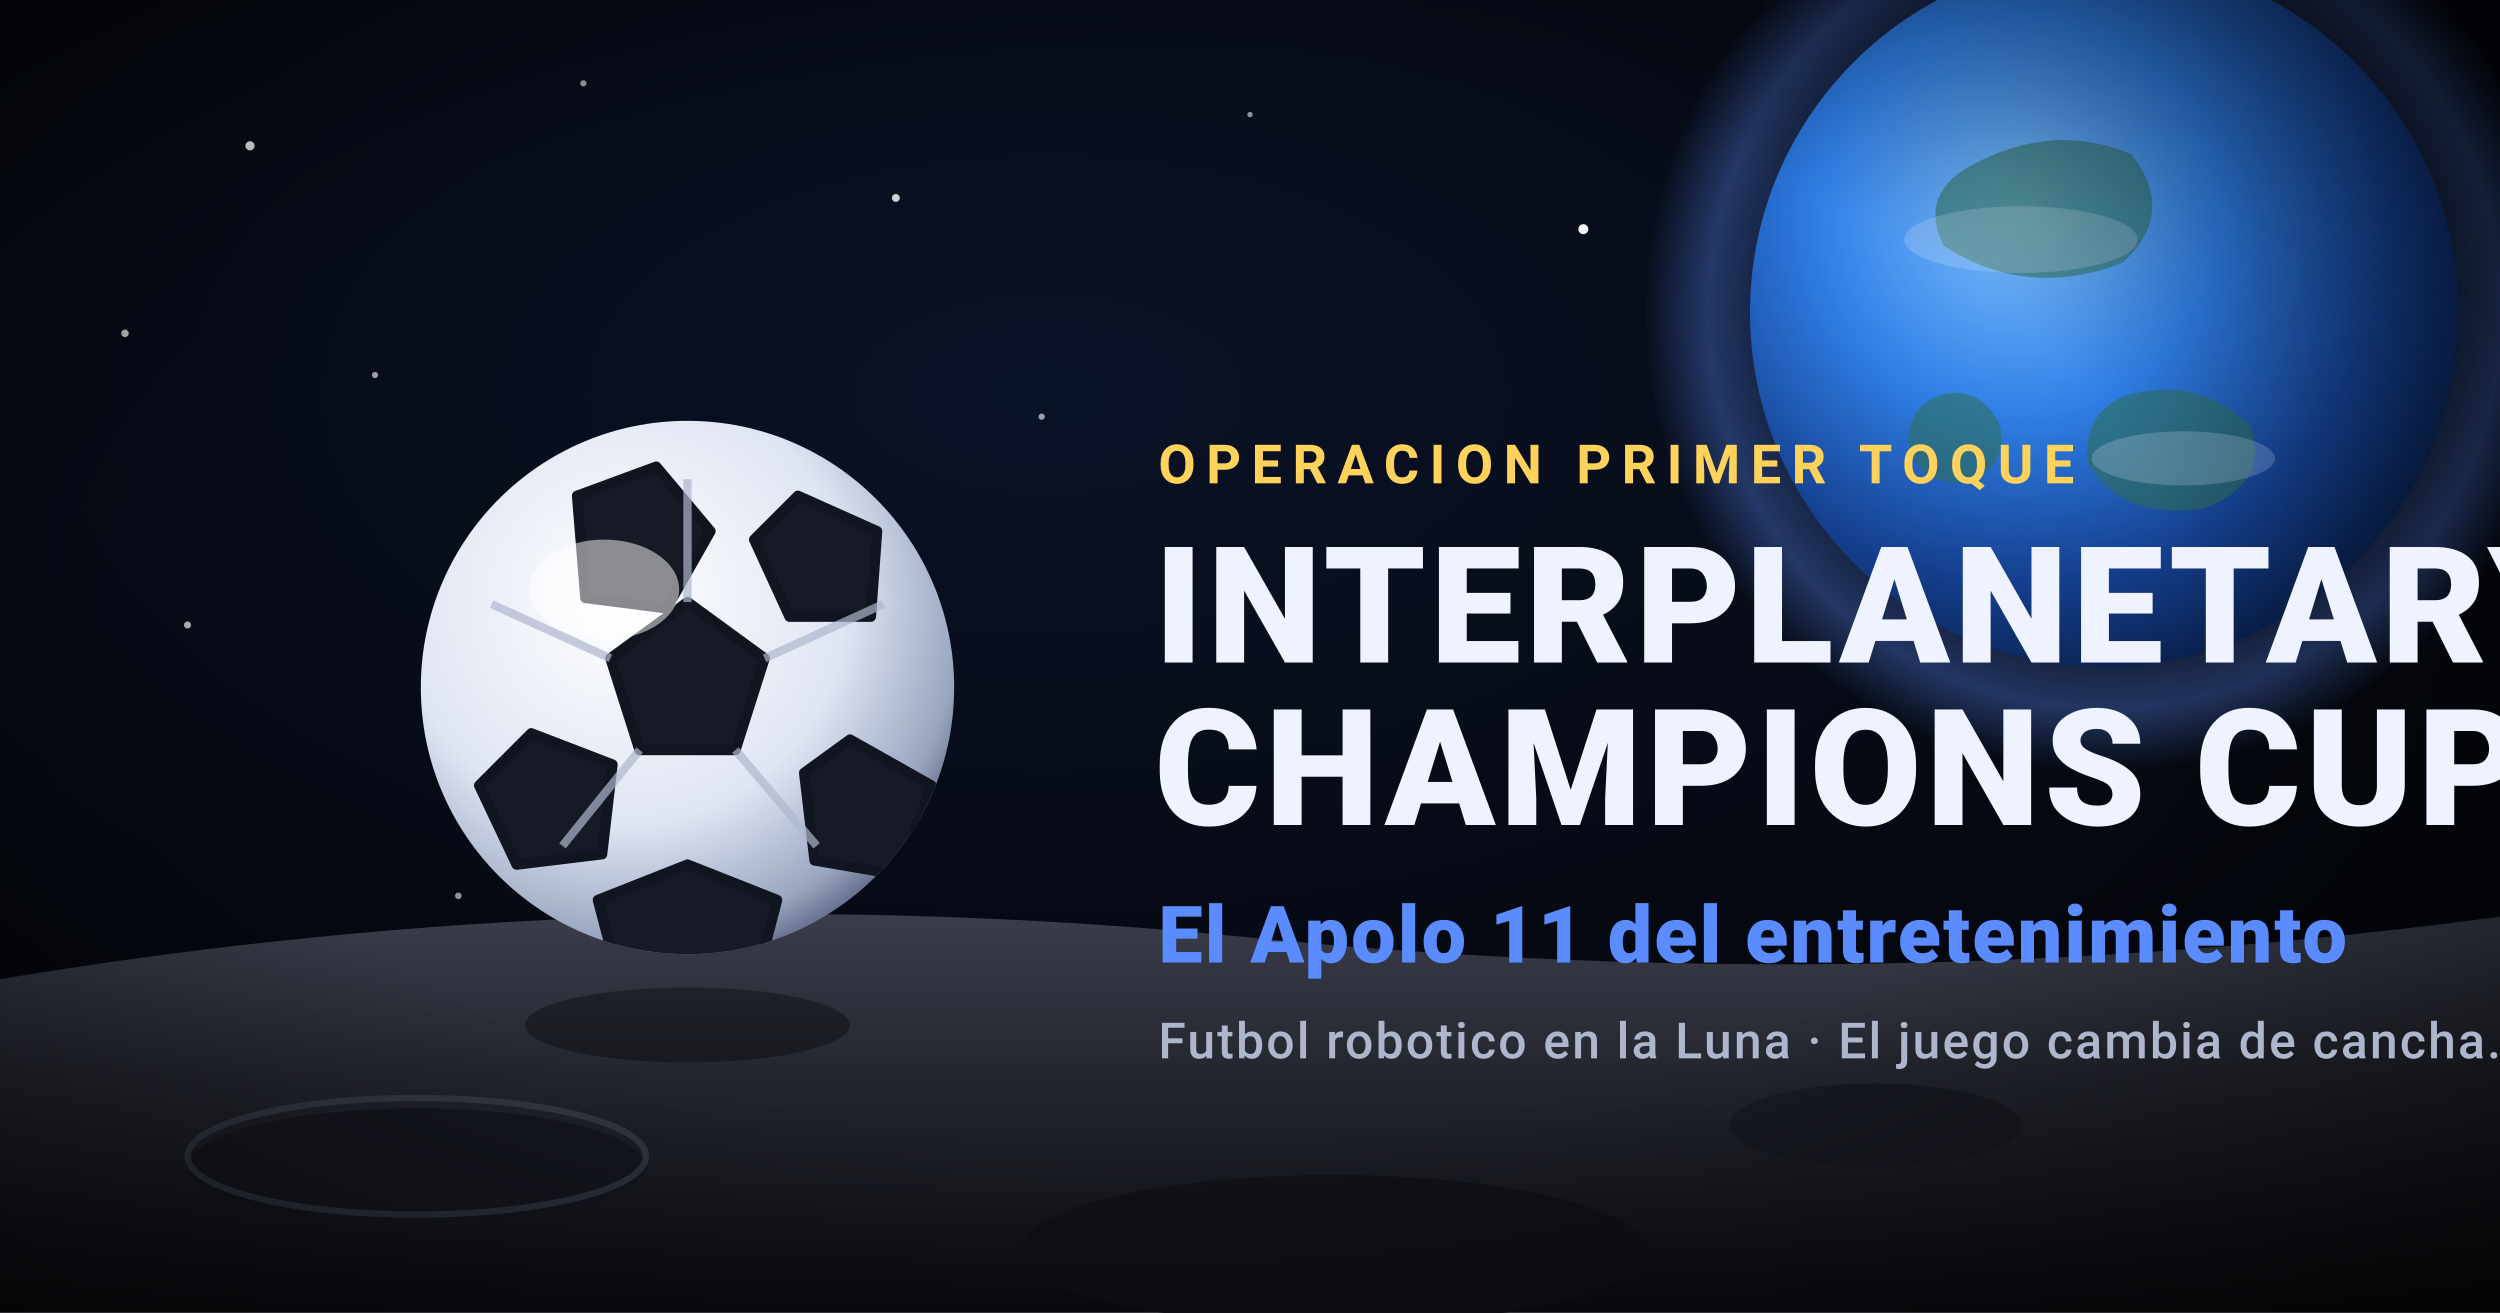
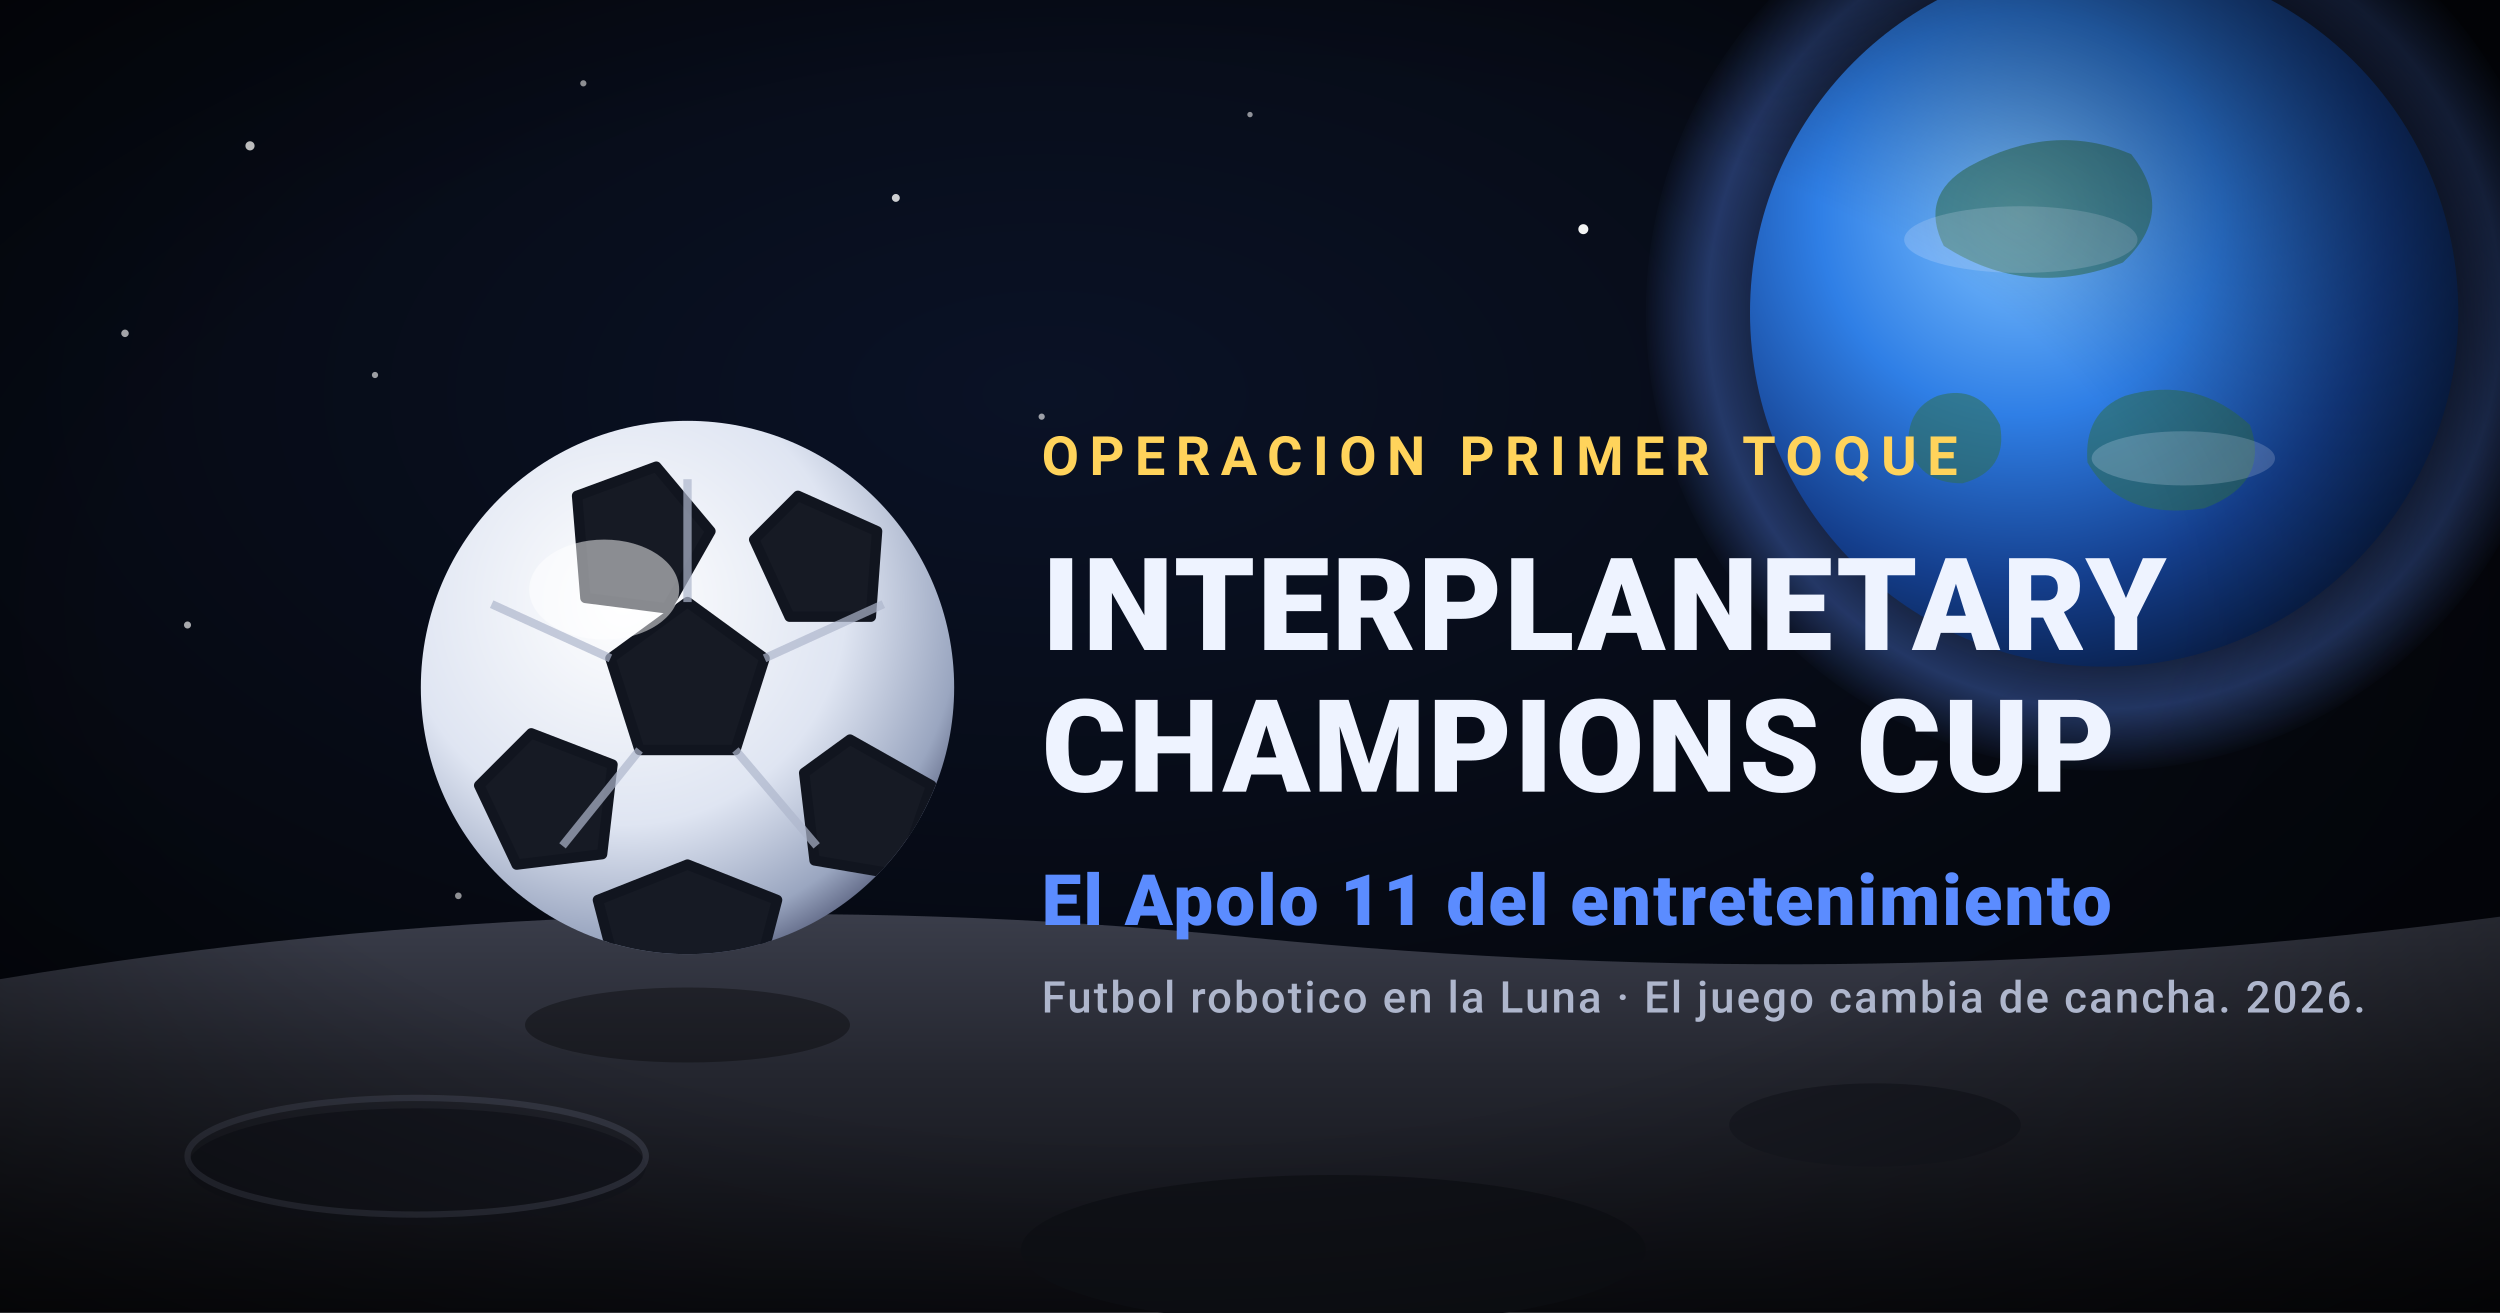
<svg xmlns="http://www.w3.org/2000/svg" width="1200" height="630" viewBox="0 0 1200 630" role="img" aria-label="Interplanetary Champions Cup. El Apolo 11 del entretenimiento. Un balon de futbol flota sobre la superficie lunar con la Tierra al fondo.">
  <defs>
    <radialGradient id="og-sky" cx="42%" cy="30%" r="95%">
      <stop offset="0%" stop-color="#0a1226" />
      <stop offset="55%" stop-color="#05080f" />
      <stop offset="100%" stop-color="#02030a" />
    </radialGradient>
    <radialGradient id="og-earth" cx="38%" cy="36%" r="75%">
      <stop offset="0%" stop-color="#7fc2ff" />
      <stop offset="38%" stop-color="#2f7fe6" />
      <stop offset="70%" stop-color="#143e8c" />
      <stop offset="100%" stop-color="#04122e" />
    </radialGradient>
    <radialGradient id="og-earthGlow" cx="50%" cy="50%" r="50%">
      <stop offset="62%" stop-color="rgba(91,140,255,0)" />
      <stop offset="86%" stop-color="rgba(91,140,255,.34)" />
      <stop offset="100%" stop-color="rgba(91,140,255,0)" />
    </radialGradient>
    <linearGradient id="og-regolith" x1="0" y1="0" x2="0" y2="1">
      <stop offset="0%" stop-color="#3a3d4a" />
      <stop offset="40%" stop-color="#24262f" />
      <stop offset="100%" stop-color="#0c0d12" />
    </linearGradient>
    <radialGradient id="og-ball" cx="38%" cy="34%" r="72%">
      <stop offset="0%" stop-color="#ffffff" />
      <stop offset="58%" stop-color="#dfe5f2" />
      <stop offset="88%" stop-color="#9aa6c0" />
      <stop offset="100%" stop-color="#5a6280" />
    </radialGradient>
    <radialGradient id="og-vignette" cx="46%" cy="46%" r="78%">
      <stop offset="52%" stop-color="rgba(0,0,0,0)" />
      <stop offset="100%" stop-color="rgba(0,0,0,.74)" />
    </radialGradient>
    <clipPath id="og-ballClip">
      <circle cx="330" cy="330" r="128" />
    </clipPath>
  </defs>
  <rect x="0" y="0" width="1200" height="630" fill="url(#og-sky)" />
  <g fill="#ffffff">
    <circle cx="120" cy="70" r="2.2" opacity=".9" />
    <circle cx="280" cy="40" r="1.5" opacity=".6" />
    <circle cx="430" cy="95" r="1.9" opacity=".8" />
    <circle cx="600" cy="55" r="1.3" opacity=".55" />
    <circle cx="760" cy="110" r="2.4" opacity=".95" />
    <circle cx="180" cy="180" r="1.5" opacity=".6" />
    <circle cx="90" cy="300" r="1.7" opacity=".65" />
    <circle cx="340" cy="220" r="1.3" opacity=".5" />
    <circle cx="500" cy="200" r="1.5" opacity=".6" />
    <circle cx="220" cy="430" r="1.6" opacity=".55" />
    <circle cx="120" cy="500" r="1.4" opacity=".5" />
    <circle cx="60" cy="160" r="1.8" opacity=".7" />
  </g>
  <g>
    <circle cx="1010" cy="150" r="220" fill="url(#og-earthGlow)" />
    <circle cx="1010" cy="150" r="170" fill="url(#og-earth)" />
    <g fill="#2f6f4e" opacity=".55">
      <path d="M945 80 q40 -22 78 -6 q22 28 -4 52 q-46 18 -86 -8 q-12 -24 12 -38 z" />
      <path d="M1020 190 q34 -10 60 14 q10 28 -22 40 q-40 6 -56 -22 q-2 -24 18 -32 z" />
      <path d="M930 190 q20 -6 30 14 q4 22 -18 28 q-22 0 -26 -20 q0 -16 14 -22 z" />
    </g>
    <g fill="#dfeaff" opacity=".22">
      <ellipse cx="970" cy="115" rx="56" ry="16" />
      <ellipse cx="1048" cy="220" rx="44" ry="13" />
    </g>
  </g>
  <g>
    <path d="M0 470 Q 300 420 600 450 T 1200 440 L 1200 630 L 0 630 Z" fill="url(#og-regolith)" />
    <ellipse cx="200" cy="560" rx="110" ry="28" fill="#15171f" />
    <ellipse cx="200" cy="555" rx="110" ry="28" fill="none" stroke="#4a4e5d" stroke-width="3" opacity=".5" />
    <ellipse cx="640" cy="600" rx="150" ry="36" fill="#101218" />
    <ellipse cx="900" cy="540" rx="70" ry="20" fill="#181a22" />
  </g>
  <ellipse cx="330" cy="492" rx="78" ry="18" fill="#000000" opacity=".34" />
  <g>
    <circle cx="330" cy="330" r="128" fill="url(#og-ball)" />
    <g clip-path="url(#og-ballClip)" stroke="#11151f" stroke-width="5" stroke-linejoin="round">
      <polygon points="330,289 367,316 353,360 307,360 293,316" fill="#161a24" />
      <polygon points="277,238 315,224 341,255 320,292 281,287" fill="#161a24" />
      <polygon points="383,238 421,255 418,296 379,296 362,259" fill="#161a24" />
      <polygon points="255,352 294,367 289,410 248,415 230,377" fill="#161a24" />
      <polygon points="408,355 447,377 432,420 391,413 386,371" fill="#161a24" />
      <polygon points="330,415 373,432 361,478 299,478 287,432" fill="#161a24" />
      <g stroke="#aeb6cc" stroke-width="4" fill="none" opacity=".7">
        <line x1="293" y1="316" x2="236" y2="290" />
        <line x1="367" y1="316" x2="424" y2="290" />
        <line x1="307" y1="360" x2="270" y2="406" />
        <line x1="353" y1="360" x2="392" y2="406" />
        <line x1="330" y1="289" x2="330" y2="230" />
      </g>
    </g>
    <ellipse cx="290" cy="283" rx="36" ry="24" fill="#ffffff" opacity=".5" />
  </g>
  <rect x="0" y="0" width="1200" height="630" fill="url(#og-vignette)" />
  <g font-family="system-ui, 'Segoe UI', Roboto, Helvetica, Arial, sans-serif">
-     <text x="556" y="232" fill="#ffd35b" font-size="26" font-weight="700" letter-spacing="5">OPERACION PRIMER TOQUE</text>
-     <text x="554" y="318" fill="#eef3ff" font-size="78" font-weight="800" letter-spacing="2">INTERPLANETARY</text>
-     <text x="554" y="396" fill="#eef3ff" font-size="78" font-weight="800" letter-spacing="2">CHAMPIONS CUP</text>
-     <text x="556" y="462" fill="#5b8cff" font-size="38" font-weight="800" letter-spacing="1">El Apolo 11 del entretenimiento</text>
-     <text x="556" y="508" fill="#aeb6cc" font-size="24" font-weight="500" letter-spacing="1">Futbol robotico en la Luna · El juego cambia de cancha. 2026.</text>
+     <text x="500" y="228" fill="#ffd35b" font-size="26" font-weight="700" letter-spacing="5">OPERACION PRIMER TOQUE</text>
+     <text x="500" y="312" fill="#eef3ff" font-size="62" font-weight="800" letter-spacing="1">INTERPLANETARY</text>
+     <text x="500" y="380" fill="#eef3ff" font-size="62" font-weight="800" letter-spacing="1">CHAMPIONS CUP</text>
+     <text x="500" y="444" fill="#5b8cff" font-size="34" font-weight="800" letter-spacing="1">El Apolo 11 del entretenimiento</text>
+     <text x="500" y="486" fill="#aeb6cc" font-size="21" font-weight="500" letter-spacing="1">Futbol robotico en la Luna · El juego cambia de cancha. 2026.</text>
  </g>
</svg>
